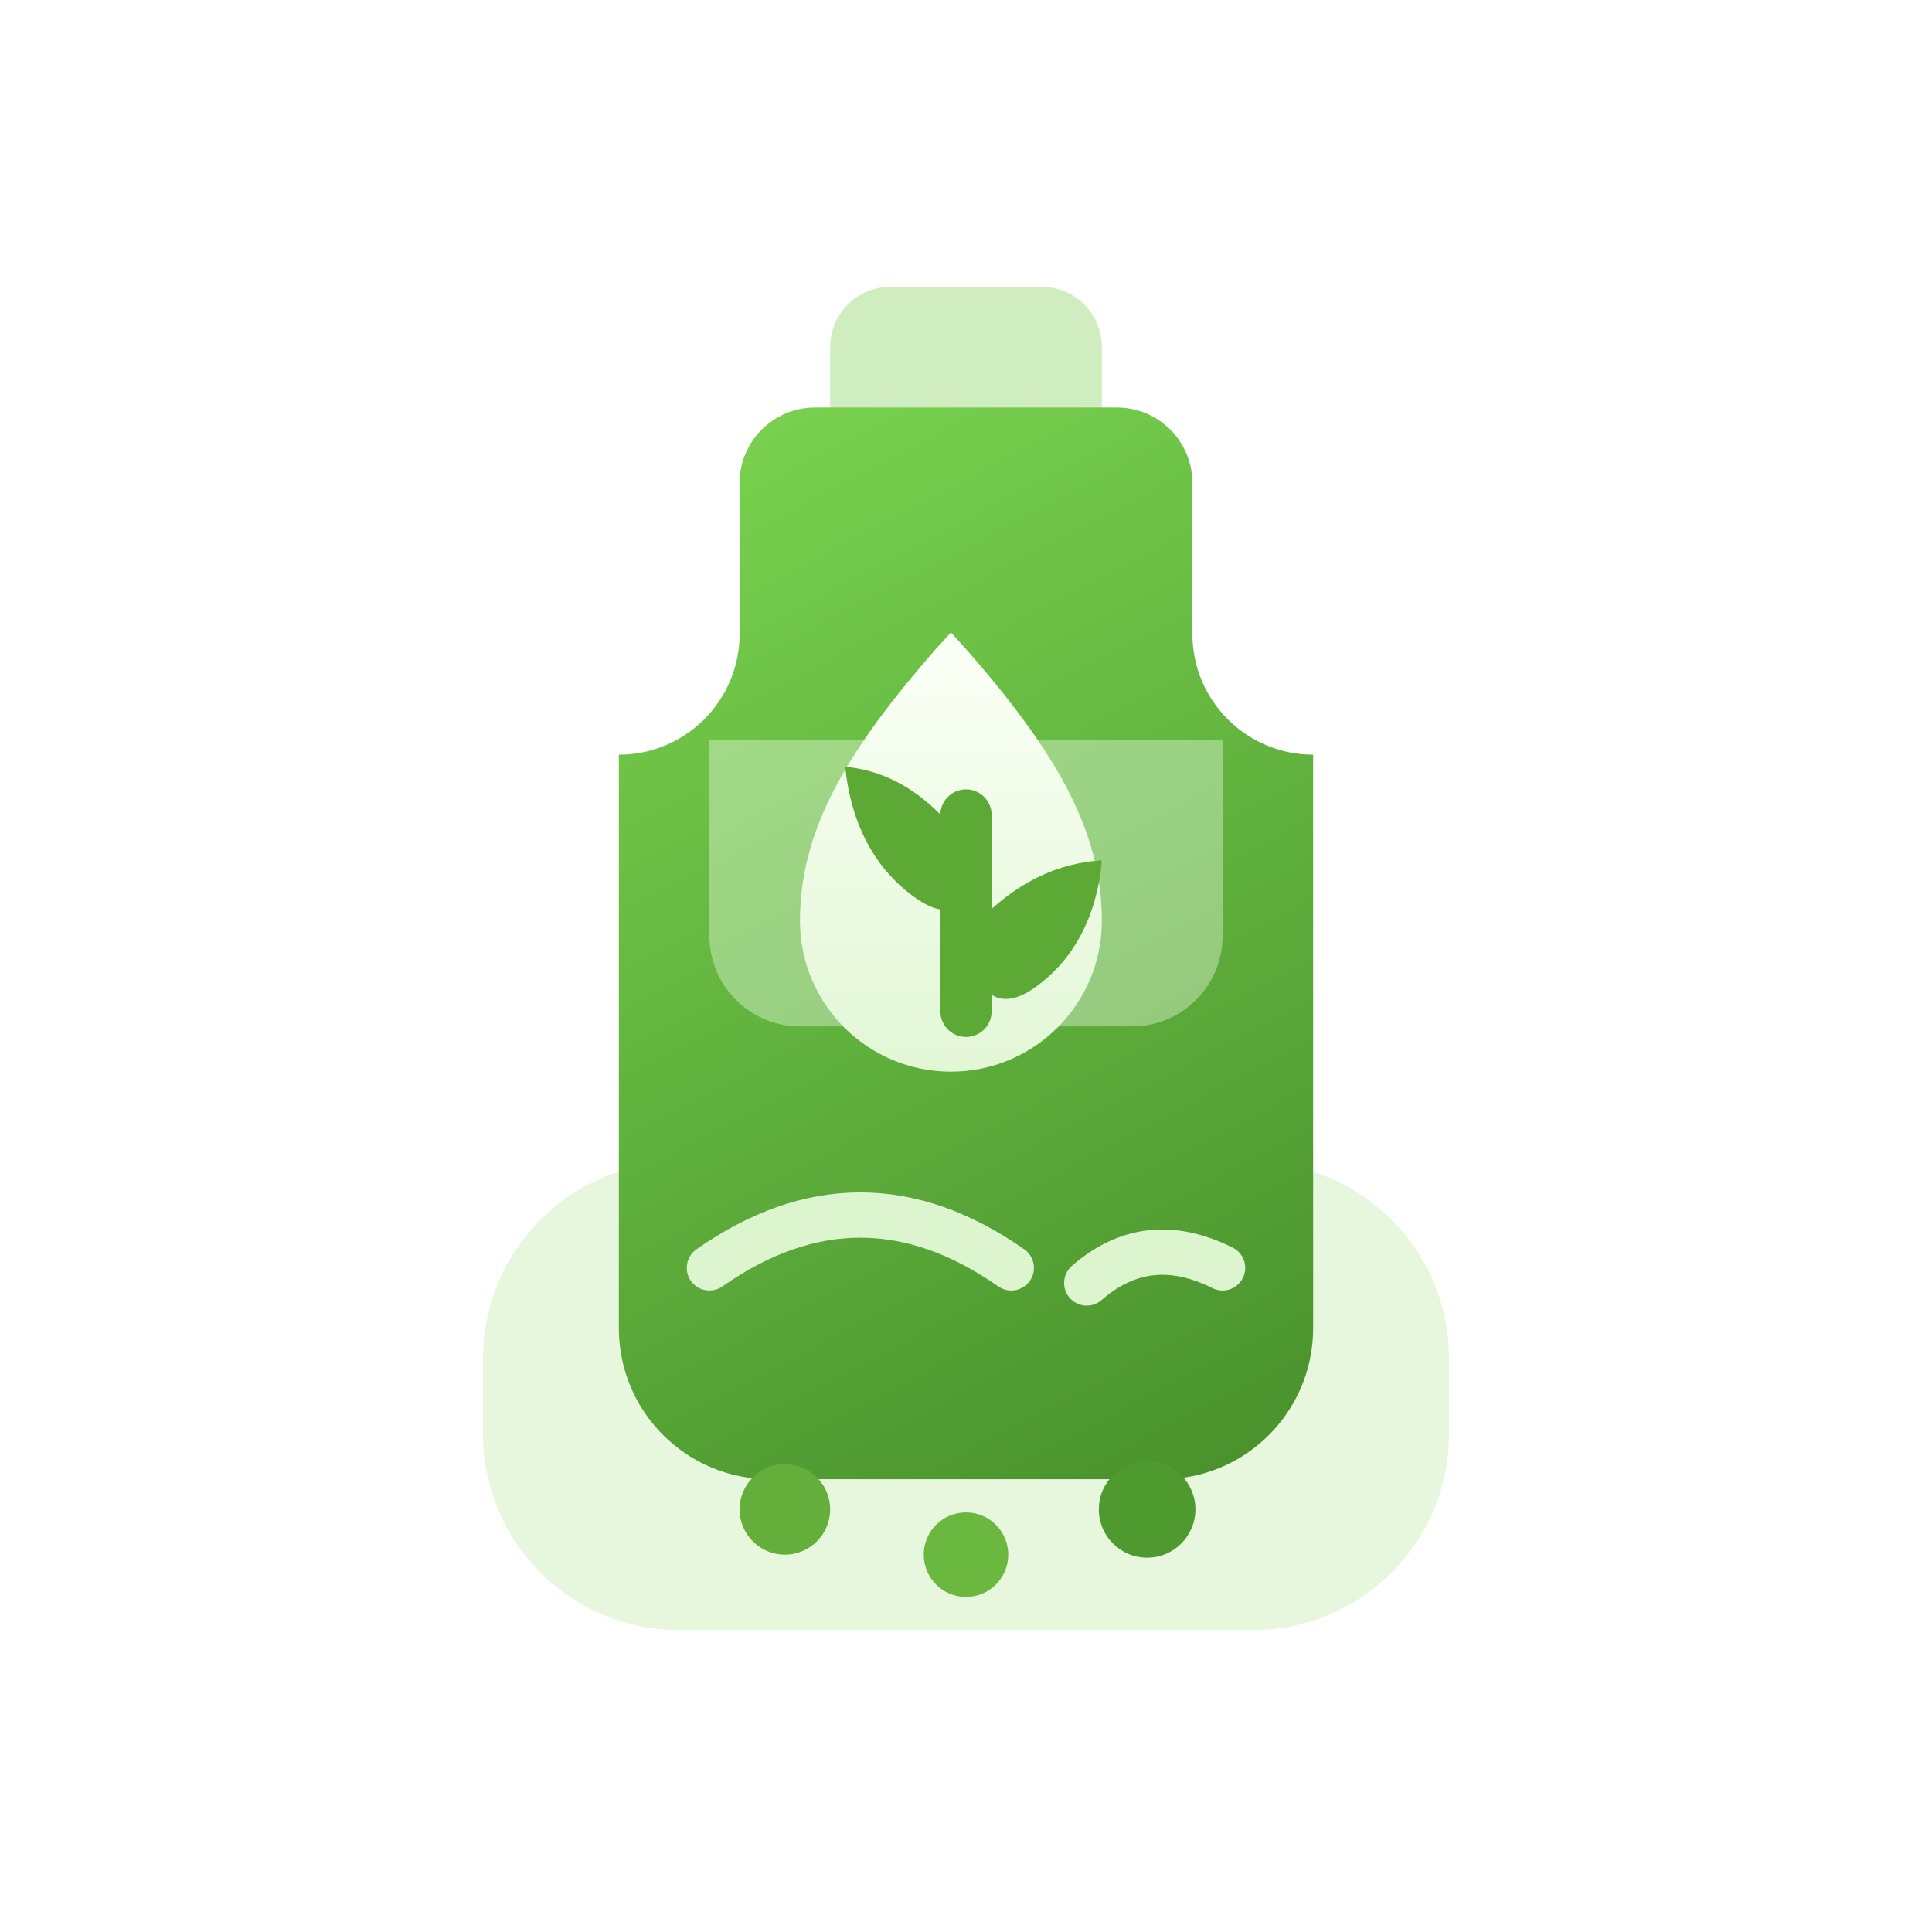
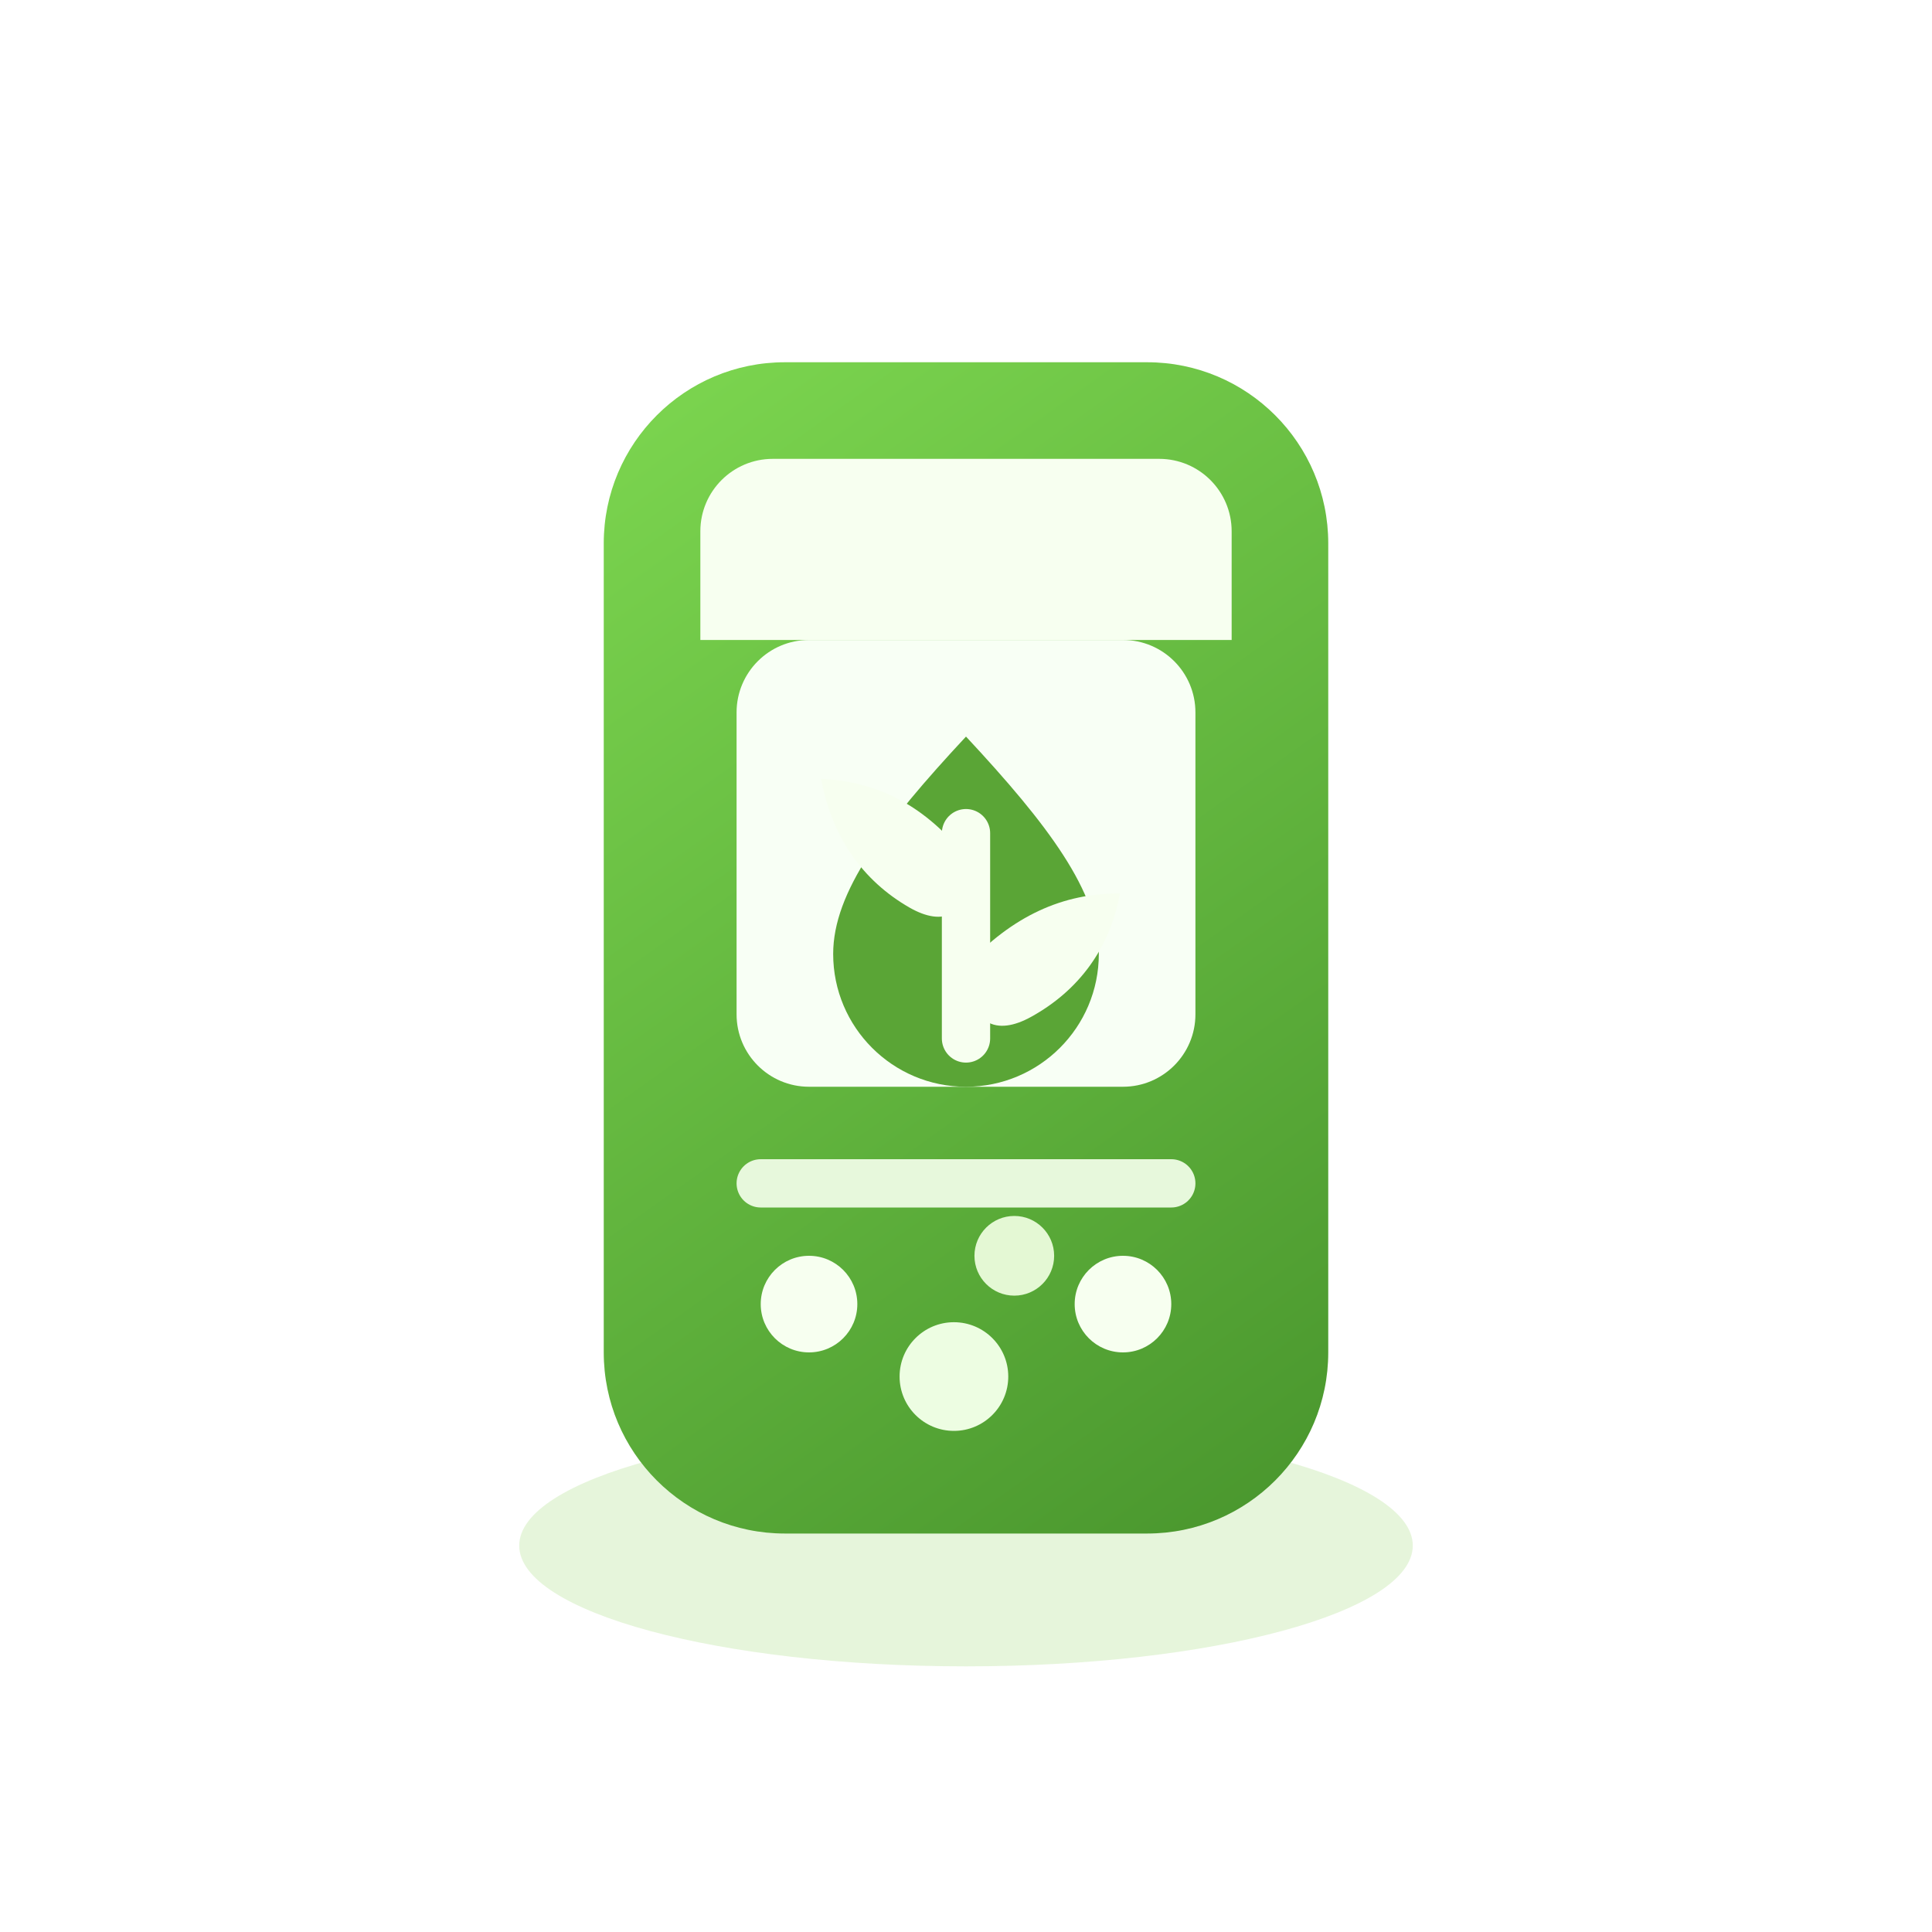
- <svg xmlns="http://www.w3.org/2000/svg" width="128" height="128" viewBox="0 0 128 128" fill="none">
+ <svg xmlns="http://www.w3.org/2000/svg" width="160" height="160" viewBox="0 0 160 160" fill="none">
  <defs>
-     <linearGradient id="nutritionBottle" x1="44" y1="24" x2="84" y2="100" gradientUnits="userSpaceOnUse">
-       <stop stop-color="#7CD651" />
-       <stop offset="1" stop-color="#478F2B" />
-     </linearGradient>
-     <linearGradient id="nutritionDrop" x1="64" y1="44" x2="64" y2="77" gradientUnits="userSpaceOnUse">
-       <stop stop-color="#F9FFF4" />
-       <stop offset="1" stop-color="#DDF5CF" />
+     <linearGradient id="feedBag" x1="44" y1="34" x2="108" y2="124" gradientUnits="userSpaceOnUse">
+       <stop stop-color="#7DD750" />
+       <stop offset="1" stop-color="#4A972E" />
    </linearGradient>
  </defs>
-   <path d="M32 90C32 82.82 37.82 77 45 77H83C90.18 77 96 82.82 96 90V95C96 102.18 90.18 108 83 108H45C37.82 108 32 102.18 32 95V90Z" fill="#E7F7DD" />
-   <path d="M55 23C55 20.791 56.791 19 59 19H69C71.209 19 73 20.791 73 23V29H55V23Z" fill="#D0EDBF" />
-   <path d="M49 32C49 29.239 51.239 27 54 27H74C76.761 27 79 29.239 79 32V42C79 46.418 82.582 50 87 50V88C87 93.523 82.523 98 77 98H51C45.477 98 41 93.523 41 88V50C45.418 50 49 46.418 49 42V32Z" fill="url(#nutritionBottle)" />
-   <path d="M47 49H81V62C81 65.314 78.314 68 75 68H53C49.686 68 47 65.314 47 62V49Z" fill="#F6FFF0" fill-opacity="0.38" />
-   <path d="M64 43C69.799 49.622 73 54.909 73 61C73 66.523 68.523 71 63 71C57.477 71 53 66.523 53 61C53 54.909 56.201 49.622 62 43L63 41.9L64 43Z" fill="url(#nutritionDrop)" />
-   <path d="M64 54V67" stroke="#5CA936" stroke-width="3.4" stroke-linecap="round" />
-   <path d="M64 56C61.646 52.704 58.964 51.079 56 50.8C56.369 54.593 57.998 57.684 60.787 59.579C62.852 60.982 64.756 60.538 64 56Z" fill="#5CA936" />
-   <path d="M64 62C66.787 58.678 69.798 57.209 73 57C72.69 60.654 71.154 63.634 68.482 65.48C66.468 66.872 64.645 66.43 64 62Z" fill="#5CA936" />
-   <path d="M47 84C53.667 79.333 60.333 79.333 67 84" stroke="#DDF5CF" stroke-width="3" stroke-linecap="round" />
-   <path d="M72 85C74.667 82.667 77.667 82.333 81 84" stroke="#DDF5CF" stroke-width="3" stroke-linecap="round" />
-   <circle cx="52" cy="100" r="3" fill="#64AF3C" />
-   <circle cx="64" cy="103" r="2.8" fill="#6AB83F" />
-   <circle cx="76" cy="100" r="3.2" fill="#4E9A2E" />
+   <ellipse cx="80" cy="128" rx="37" ry="10" fill="#E6F5DB" />
+   <path d="M50 45C50 36.716 56.716 30 65 30H95C103.284 30 110 36.716 110 45V112C110 120.284 103.284 127 95 127H65C56.716 127 50 120.284 50 112V45Z" fill="url(#feedBag)" />
+   <path d="M58 44C58 40.686 60.686 38 64 38H96C99.314 38 102 40.686 102 44V53H58V44Z" fill="#F7FFF0" />
+   <path d="M61 59C61 55.686 63.686 53 67 53H93C96.314 53 99 55.686 99 59V84C99 87.314 96.314 90 93 90H67C63.686 90 61 87.314 61 84V59Z" fill="#F8FFF5" />
+   <path d="M80 61C86.837 68.339 91 73.881 91 79C91 85.075 86.075 90 80 90C73.925 90 69 85.075 69 79C69 73.881 73.163 68.339 80 61Z" fill="#5AA536" />
+   <path d="M80 69V86" stroke="#F7FFF0" stroke-width="4" stroke-linecap="round" />
+   <path d="M80 71C76.684 66.793 72.788 64.725 68 64.5C68.867 69.27 71.427 72.929 75.321 75.161C78.082 76.743 80.511 76.09 80 71Z" fill="#F7FFF0" />
+   <path d="M80 80C83.819 75.863 88.039 73.947 92.75 74C91.916 78.534 89.358 82.022 85.393 84.211C82.59 85.759 80.207 85.112 80 80Z" fill="#F7FFF0" />
+   <circle cx="67" cy="108" r="4" fill="#F7FFF0" />
+   <circle cx="79" cy="114" r="4.5" fill="#EDFDE2" />
+   <circle cx="93" cy="108" r="4" fill="#F7FFF0" />
+   <circle cx="84" cy="104" r="3.3" fill="#E4F8D4" />
+   <path d="M63 98H97" stroke="#E7F8DC" stroke-width="4" stroke-linecap="round" />
</svg>
